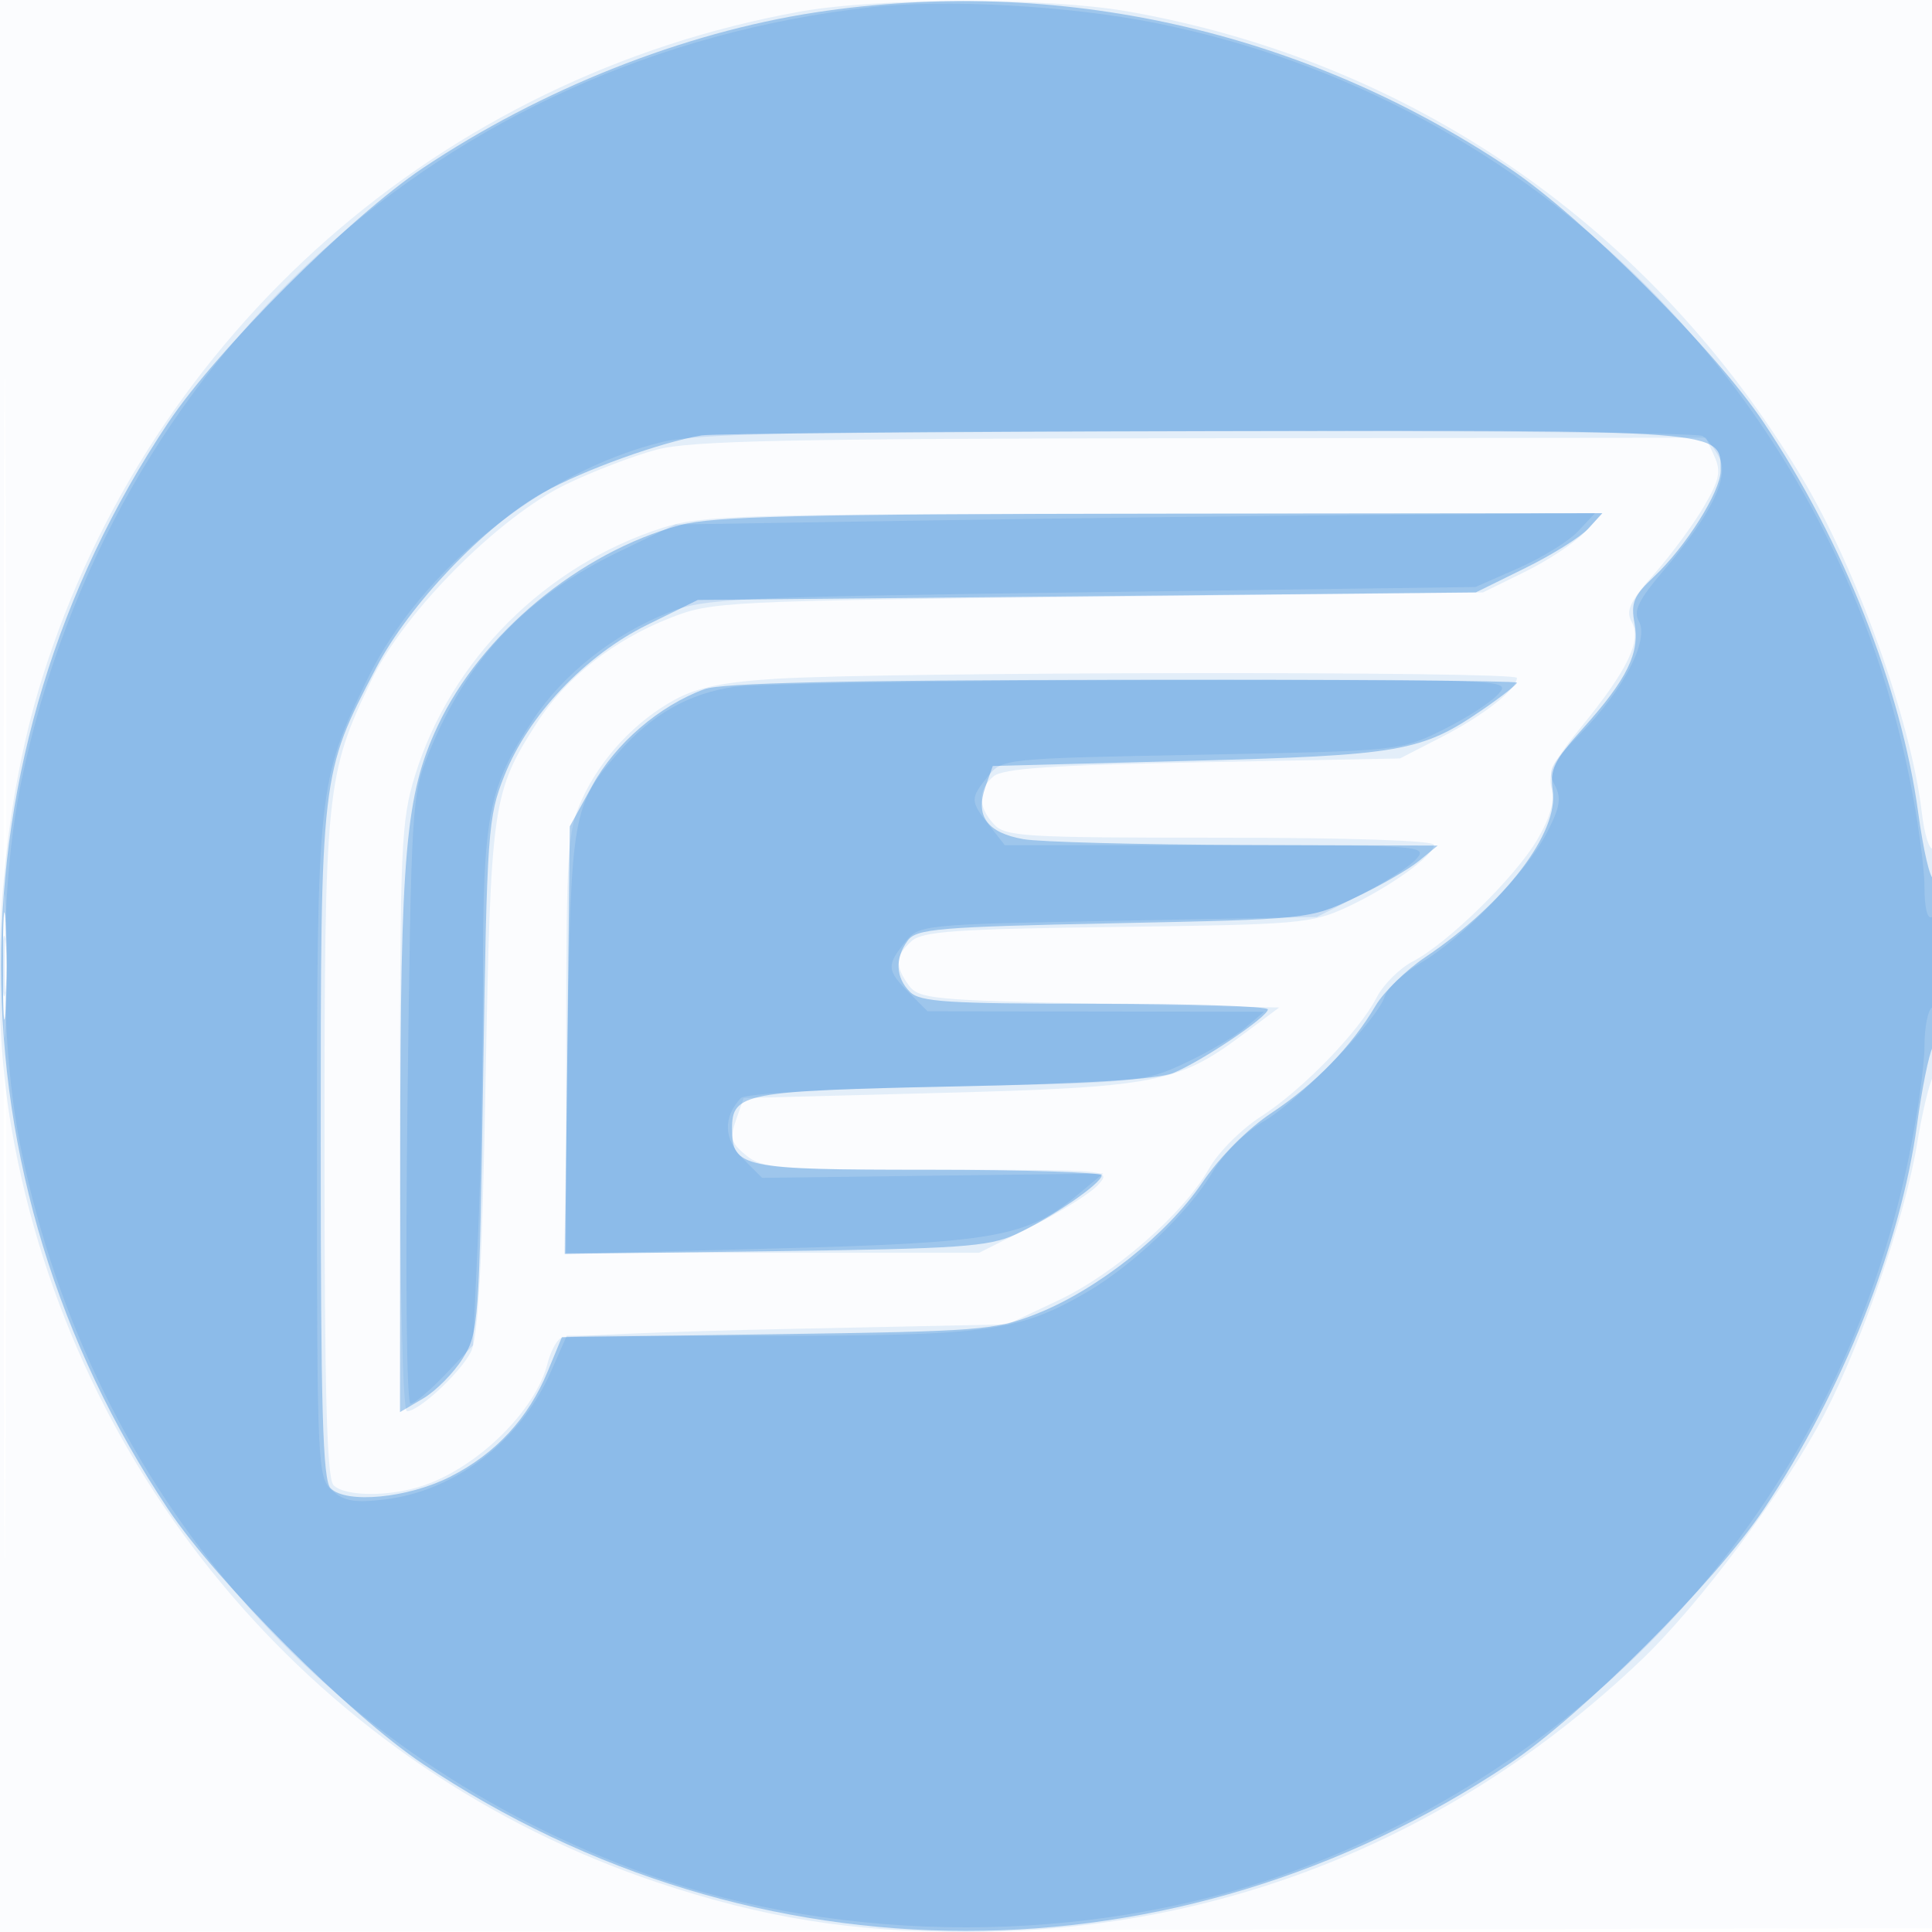
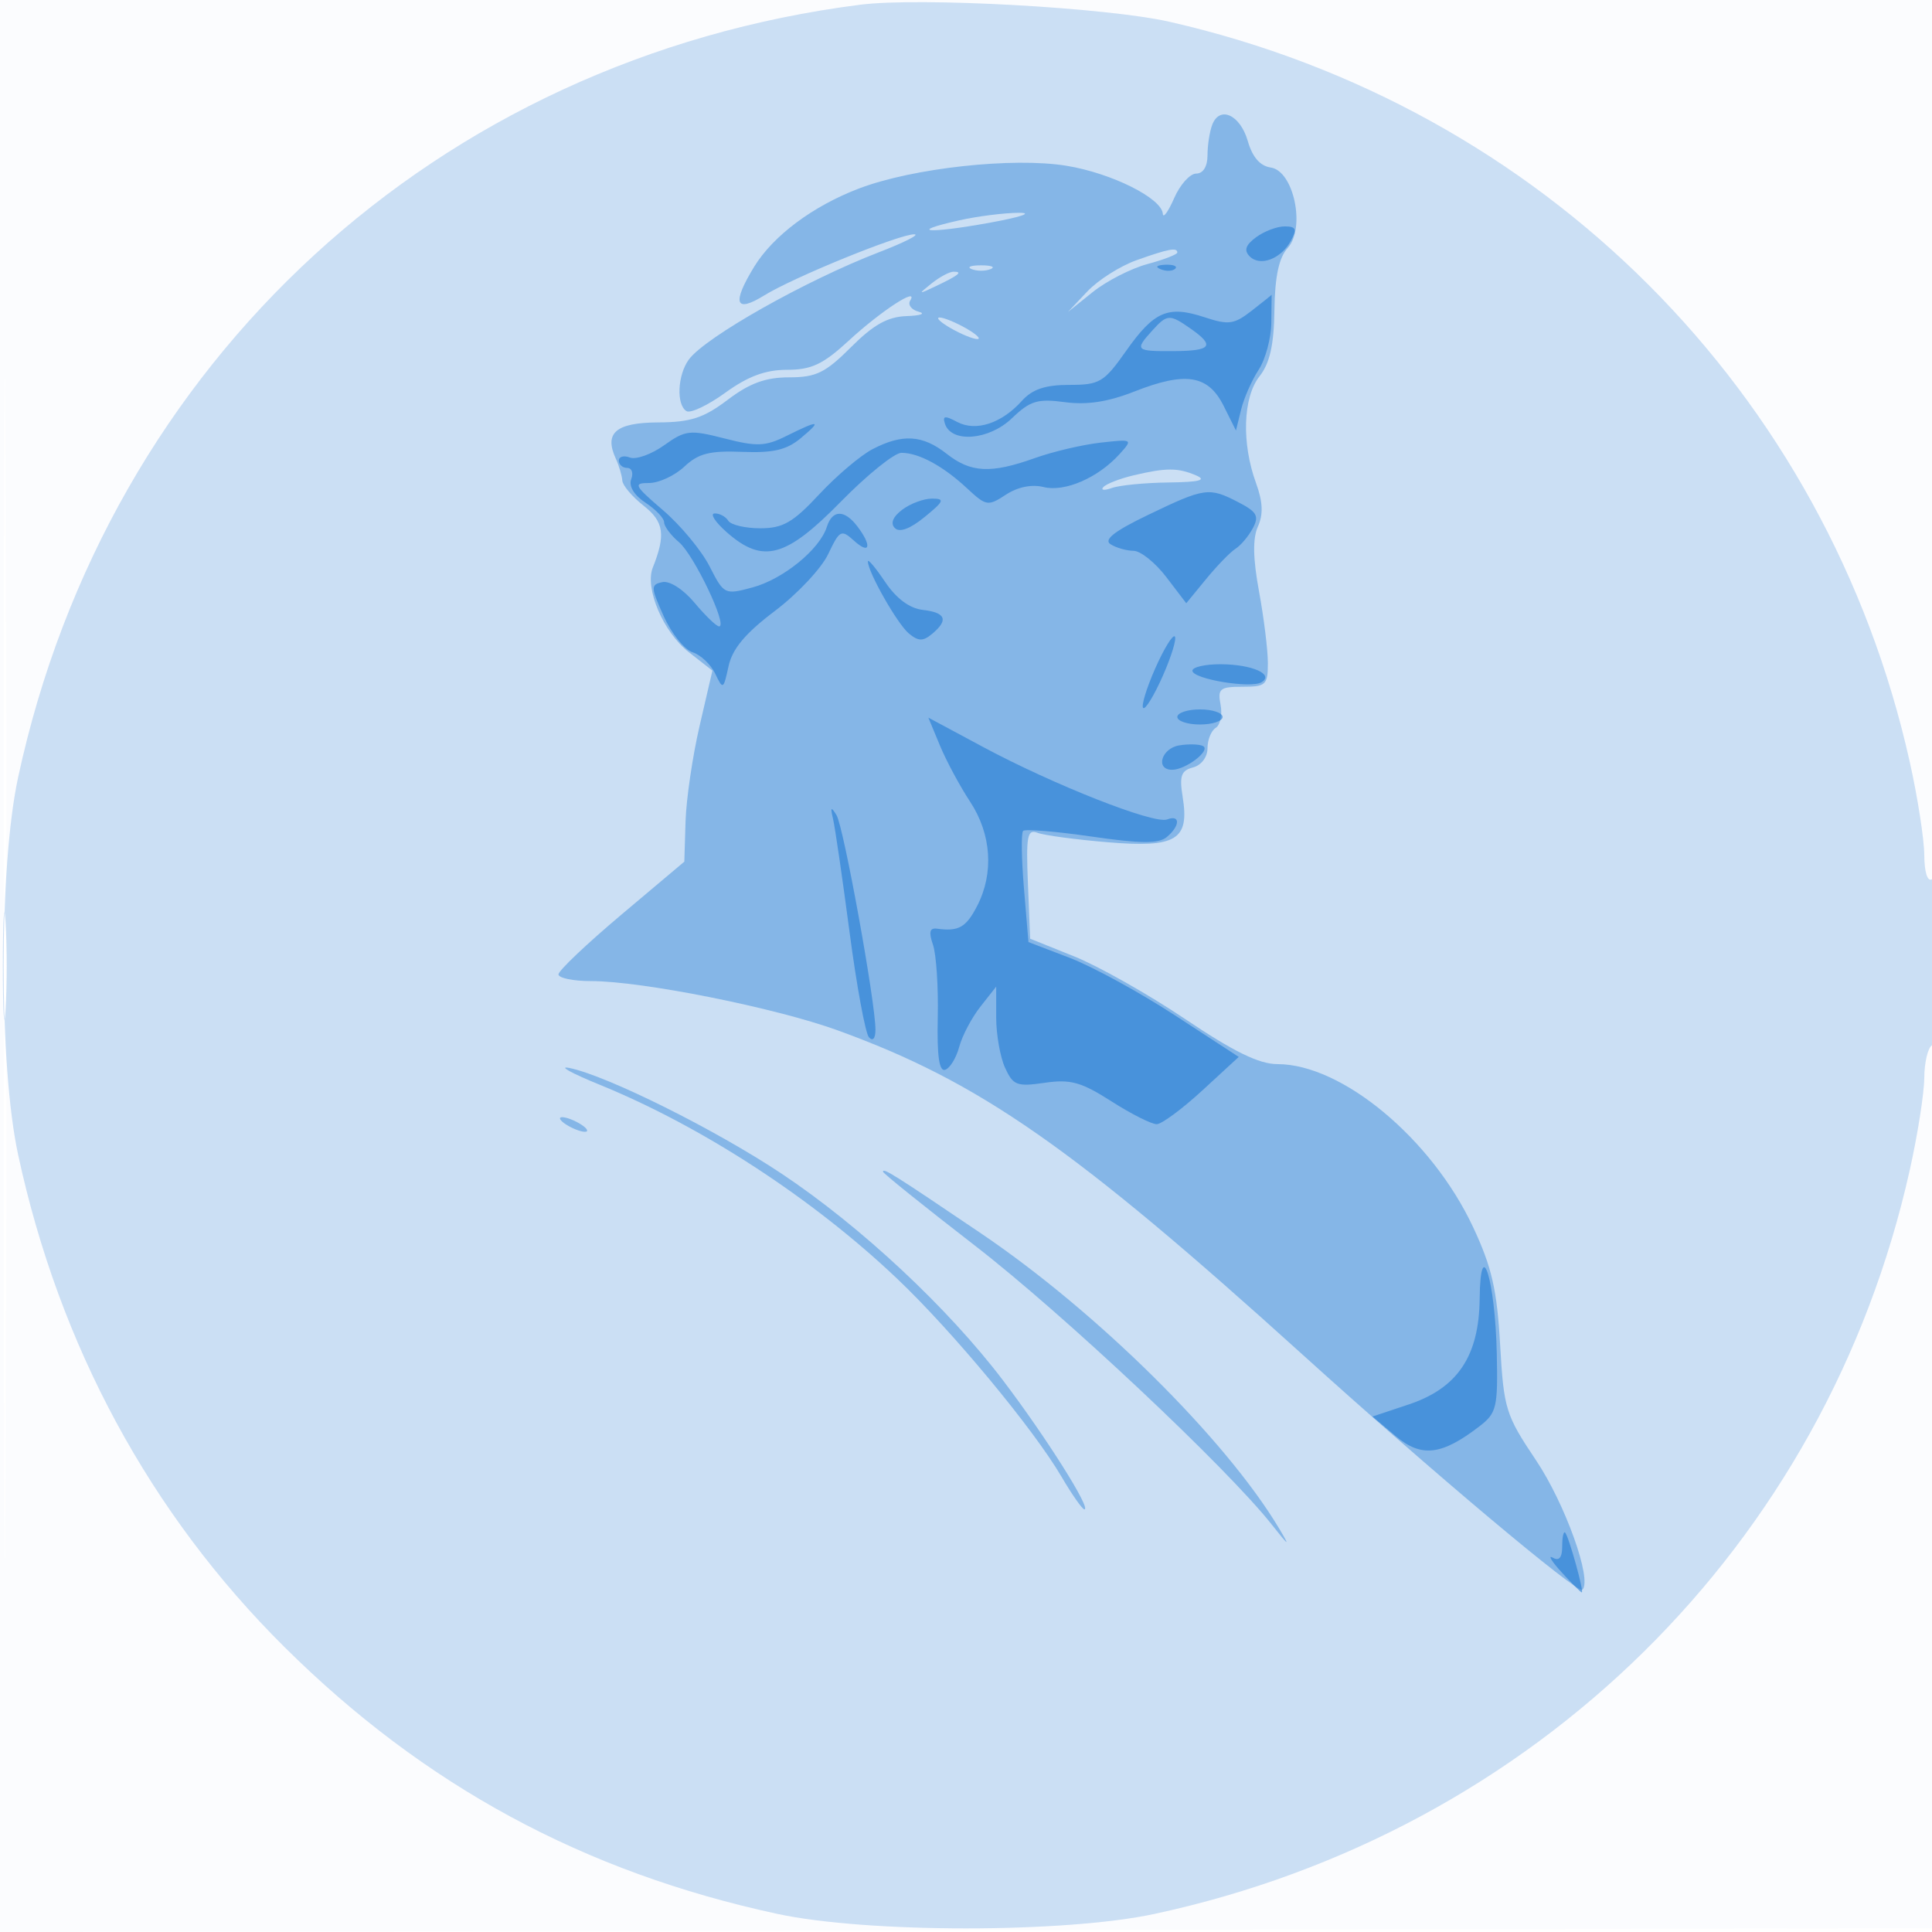
<svg xmlns="http://www.w3.org/2000/svg" width="256" height="256">
  <path fill-opacity=".016" d="M0 128.004v128.004l128.25-.254 128.25-.254.254-127.75L257.008 0H0v128.004m.485.496c0 70.4.119 99.053.265 63.672.146-35.38.146-92.98 0-128C.604 29.153.485 58.1.485 128.5" fill="#1976D2" fill-rule="evenodd" />
-   <path fill-opacity=".103" d="M105.922 1.552C58.454 10.148 19.974 44.006 5.596 89.829c-5.658 18.031-7.244 41.443-4.05 59.79 8.09 46.484 41.058 84.938 85.581 99.822C101.157 254.131 112.802 256 128 256c33.777 0 64.614-12.397 89.364-35.925 7.815-7.429 19.184-22.673 24.39-32.702 5.055-9.736 10.698-26.224 12.278-35.873.631-3.85 1.557-7.781 2.058-8.736 1.16-2.214 1.203-31.063.045-30.347-.476.294-1.148-1.868-1.493-4.804-1.423-12.11-8.595-32.146-15.843-44.259-19.887-33.237-51.787-55.285-89.509-61.863-10.573-1.843-33.025-1.812-43.368.061M87 59.583c-3.025.798-8.425 2.866-12 4.595C66.125 68.471 53.59 81.058 49.285 90 43.175 102.689 43 104.423 43 152.194c0 32.427.304 43.71 1.2 44.606 1.522 1.522 7.487 1.545 11.901.045 7.255-2.466 14.889-9.974 16.446-16.175.371-1.479 1.141-2.977 1.71-3.329.57-.352 14.133-.914 30.14-1.249l29.103-.608 6.759-3.194c7.474-3.531 16.639-11.557 19.975-17.492 1.187-2.113 4.276-5.2 6.864-6.861 5.459-3.503 12.971-11.236 15.312-15.763.893-1.727 3.053-3.879 4.799-4.782 4.592-2.375 13.576-11.17 16.492-16.144 1.736-2.963 2.313-5.055 1.876-6.798-.506-2.015.297-3.657 4.028-8.234 6.086-7.464 7.963-11.379 6.613-13.79-.836-1.495-.283-2.68 2.978-6.381 2.203-2.5 5.145-6.486 6.537-8.858 2.116-3.606 2.349-4.712 1.42-6.75L226.043 58l-66.772.066c-55 .054-67.741.321-72.271 1.517m.798 10.348c-15.536 4.967-28.07 17.496-32.789 32.774-1.866 6.043-2.009 9.271-2.009 45.4 0 23.109.375 38.895.923 38.895 1.582 0 7.084-5.109 8.474-7.869.98-1.946 1.489-11.379 1.953-36.224.683-36.565.878-37.912 6.826-47.181 3.816-5.946 10.17-10.932 17.671-13.865 5.491-2.147 7.114-2.227 56.653-2.786l51-.575 5.555-2.728c3.056-1.501 6.622-3.863 7.925-5.25L212.349 68l-59.425.054c-54.663.049-59.881.2-65.126 1.877m15.202 20c-7.023.425-10.543 1.137-13.5 2.734-5.314 2.869-9.93 7.825-12.421 13.335-1.888 4.174-2.037 6.511-2.057 32.25L75 166H129.731l6.966-3.485c3.831-1.916 7.786-4.391 8.789-5.5C147.31 155 147.305 155 124.266 155c-21.13 0-23.239-.157-25.385-1.895-2.014-1.631-2.201-2.294-1.339-4.75l1.003-2.855 25.74-.674c28.752-.752 31.795-1.327 40.215-7.601l5-3.725-23.832-.5c-22.118-.464-23.935-.64-25.25-2.441-1.866-2.555-1.789-3.915.332-5.828 1.477-1.333 5.734-1.63 27.25-1.905 24.061-.308 25.779-.455 30.445-2.606 5.589-2.577 11.555-6.847 11.555-8.271 0-.576-11.128-.949-28.345-.949-26.19 0-28.471-.139-30-1.829-2.104-2.325-2.106-4.551-.005-6.299 1.269-1.055 7.679-1.487 27.75-1.872l26.1-.5 5.5-2.825c5.567-2.859 10-6.339 10-7.849 0-.906-82.744-.818-98 .105M.402 128c0 8.525.154 12.012.341 7.75.188-4.262.188-11.237 0-15.5-.187-4.263-.341-.775-.341 7.75" fill="#1976D2" fill-rule="evenodd" />
-   <path fill-opacity=".338" d="M108 1.651C90.523 4.326 71.676 11.808 56 22.293 46.364 28.739 28.739 46.364 22.293 56c-29.533 44.153-29.533 99.847 0 144 6.446 9.636 24.071 27.261 33.707 33.707 44.153 29.533 99.847 29.533 144 0 9.636-6.446 27.261-24.071 33.707-33.707 10.405-15.557 18.137-34.97 20.312-51 .634-4.675 1.564-9.281 2.067-10.236 1.115-2.119 1.232-23.079.125-22.395-.433.268-1.35-3.634-2.036-8.672-2.258-16.584-9.913-35.916-20.468-51.697-6.446-9.636-24.071-27.261-33.707-33.707-27.357-18.299-59.783-25.574-92-20.642M93 57.687c-5.416.897-15.775 4.634-21 7.575-7.793 4.387-17.783 14.862-22.161 23.238-7.373 14.105-7.339 13.807-7.339 63.199 0 34.969.272 44.471 1.302 45.5 2.099 2.097 10.259 1.31 15.864-1.53 5.989-3.035 10.332-7.726 12.899-13.933l1.886-4.558 28.524-.393c26.889-.37 28.859-.524 34.349-2.688 8.035-3.168 17.294-10.487 21.957-17.357 2.357-3.473 6.038-7.173 9.271-9.318 5.712-3.792 10.552-8.789 13.732-14.179 1.074-1.82 4.037-4.71 6.585-6.421 10.479-7.04 17.701-16.491 16.878-22.084-.405-2.751.191-3.981 3.959-8.175 5.902-6.569 7.613-10.05 6.874-13.989-.503-2.679-.1-3.649 2.546-6.129C223.368 72.47 228 65.118 228 62.361c0-5.45 1.017-5.373-68.473-5.225-35.215.075-65.152.323-66.527.551m-2.888 11.894c-13.303 3.577-26.433 14.47-32.138 26.662-4.248 9.077-4.908 16.562-4.943 56.064L53 187.113l3.069-1.806c1.688-.994 4.051-3.382 5.25-5.307 2.1-3.369 2.201-4.769 2.706-37.5.501-32.476.627-34.258 2.82-39.747 3.201-8.011 10.696-15.909 18.959-19.979l6.648-3.274L144 79l51.548-.5 6.549-3.225c3.602-1.774 7.373-4.137 8.381-5.25L212.31 68l-58.405.066c-47.698.054-59.393.331-63.793 1.515m3.204 21.745c-5.967 2.2-11.745 7.166-14.816 12.735l-3 5.439-.308 28.321-.307 28.321 27.807-.358c24.33-.314 28.308-.587 31.808-2.188 4.68-2.14 11.448-6.766 11.479-7.846.011-.412-10.297-.75-22.908-.75C98.283 155 97 154.732 97 149.551c0-4.719 1.555-5.015 29.402-5.589 17.576-.362 27.078-.948 29.098-1.796 3.848-1.613 12.496-7.436 12.498-8.416.001-.412-10.316-.75-22.927-.75-19.51 0-23.162-.234-24.5-1.571-1.904-1.905-2.013-4.443-.29-6.798 1.145-1.566 4.04-1.809 27.25-2.291 25.919-.538 25.981-.544 31.969-3.369 3.3-1.557 7.125-3.752 8.5-4.878l2.5-2.049-25.5-.079c-14.025-.044-27.251-.392-29.391-.773-4.8-.854-6.4-3.038-5.048-6.889l.984-2.803 25.977-.683c28.215-.741 30.806-1.195 38.989-6.825 2.469-1.698 4.489-3.291 4.489-3.54 0-.249-23.512-.418-52.25-.376-37.348.054-53.158.411-55.434 1.25M.378 128c0 6.325.163 8.912.361 5.75.198-3.163.198-8.338 0-11.5-.198-3.163-.361-.575-.361 5.75" fill="#1976D2" fill-rule="evenodd" />
-   <path fill-opacity=".134" d="M115.265.972C58.709 7.383 14.59 47.541 2.881 103.266c-3 14.276-3 35.192 0 49.468 9.453 44.987 39.981 80.207 82.885 95.624 26.059 9.363 58.409 9.363 84.468 0 42.78-15.373 73.728-51.007 82.75-95.281 1.109-5.44 2.016-11.931 2.016-14.425 0-2.494.45-4.812 1-5.152.55-.34 1-3.318 1-6.618 0-3.745-.376-5.768-1-5.382-.612.378-1-1.187-1-4.034 0-2.558-.907-9.103-2.016-14.543-10.305-50.571-49.425-89.729-99.75-99.849C141.643.743 125.278-.163 115.265.972M87.788 58.551C71.979 62.384 55.754 75.43 48.674 90 42.117 103.495 42 104.594 42 152.555c0 41.754.064 43.193 1.985 44.931 1.574 1.425 3.008 1.675 6.931 1.21 9.39-1.112 18.015-7.731 22.081-16.946l2.097-4.75h26.771c29.038 0 33.119-.559 42.12-5.766 6.052-3.5 13.64-10.739 16.659-15.89 1.428-2.436 4.292-5.288 6.766-6.738 4.762-2.791 15.082-13.43 16.081-16.579.353-1.111 2.524-3.127 4.825-4.479 5.513-3.239 13.979-11.992 16.671-17.236 1.748-3.404 1.936-4.588 1.006-6.326-1.011-1.888-.605-2.687 3.463-6.812 5.678-5.759 9.104-12.352 7.711-14.84-.769-1.374-.072-2.803 3.312-6.787 6.284-7.399 8.702-12.332 7.326-14.948-.607-1.154-1.6-2.43-2.205-2.834-.605-.404-30.575-.704-66.6-.666-52.201.054-66.66.349-71.212 1.452M123 68.962l-33.5.538-7.5 3.611c-12.337 5.941-20.159 14.243-25.232 26.784-2.193 5.42-2.285 6.935-2.768 45.856-.295 23.713-.128 40.25.405 40.25.497-.001 2.562-1.744 4.588-3.873l3.684-3.873.658-14.377c.362-7.908.659-23.25.661-34.093.004-22.024.656-25.381 6.703-34.508 3.972-5.997 10.655-11.263 17.931-14.131 4.71-1.857 8.429-2.034 55.957-2.677l50.913-.688 5.67-2.491c3.119-1.371 6.685-3.571 7.925-4.891L211.349 68l-27.425.212c-15.083.117-42.499.454-60.924.75M97.306 91.009c-6.068.887-10.9 3.625-15.361 8.707-6.096 6.942-6.302 8.121-6.747 38.61l-.407 27.827 27.354-.709c29.87-.773 33.878-1.48 40.71-7.18l3.313-2.764-22.593.287-22.593.286-2.553-2.553c-2.546-2.546-2.645-5.479-.269-8.02.551-.59 11.673-1.215 27.137-1.525 25.539-.512 26.342-.59 31.703-3.104 3.025-1.419 6.625-3.53 8-4.692l2.5-2.112-22.295-.034-22.296-.033-2.454-2.455c-2.955-2.954-3.011-3.636-.546-6.684 1.9-2.348 2.052-2.364 28.25-2.861l26.341-.5 5.735-2.905c3.155-1.598 6.487-3.735 7.405-4.75 1.619-1.789.82-1.845-26.412-1.845h-28.083l-2.072-2.635c-2.541-3.23-2.549-3.555-.162-6.504 1.9-2.348 2.053-2.364 28.25-2.861 26.235-.498 26.361-.511 31.93-3.246 3.076-1.51 6.408-3.648 7.405-4.75 1.813-2.003 1.788-2.004-47.091-1.879-26.898.068-51.242.466-54.099.884M.32 128c0 3.575.182 5.037.403 3.25.222-1.787.222-4.713 0-6.5-.221-1.787-.403-.325-.403 3.25" fill="#1976D2" fill-rule="evenodd" />
+   <path fill-opacity=".211" d="M114 .623C57.945 7.759 14.302 47.795 2.401 103c-2.562 11.885-2.562 38.115 0 50 5.463 25.344 17.486 47.569 35.292 65.241C56.205 236.615 77.37 248.074 103 253.599c11.885 2.562 38.115 2.562 50 0 50.453-10.876 88.971-48.83 100.062-98.599 1.042-4.675 1.904-10.161 1.916-12.191.012-2.03.472-3.969 1.022-4.309.569-.351 1-5.363 1-11.618 0-7.079-.356-10.78-1-10.382-.599.37-1.009-.911-1.022-3.191-.012-2.095-.874-7.634-1.916-12.309C242.118 51.894 204.396 14.155 155 2.894 146.652.991 121.887-.381 114 .623M.378 128c0 6.325.163 8.912.361 5.75.198-3.163.198-8.338 0-11.5-.198-3.163-.361-.575-.361 5.75" fill="#1976D2" fill-rule="evenodd" />
+   <path fill-opacity=".389" d="M160.626 16.533c-.344.897-.626 2.719-.626 4.049 0 1.481-.58 2.418-1.497 2.418-.824 0-2.137 1.462-2.919 3.25-.781 1.788-1.458 2.724-1.502 2.082-.145-2.074-6.795-5.39-12.768-6.367-7.079-1.157-20.335.291-27.467 3.001-6.132 2.33-11.411 6.272-13.928 10.4-2.962 4.857-2.5 6.156 1.345 3.78 3.93-2.429 18.031-8.166 19.903-8.097.733.027-1.38 1.094-4.696 2.371-9.693 3.734-23.035 11.263-25.197 14.219-1.501 2.054-1.682 5.991-.313 6.837.528.326 2.846-.772 5.15-2.441 2.998-2.172 5.323-3.035 8.177-3.035 3.244 0 4.776-.726 8.206-3.888 4.235-3.903 9.298-7.203 8.114-5.287-.348.563.161 1.23 1.13 1.483.969.253.247.512-1.606.576-2.508.086-4.388 1.137-7.367 4.116-3.398 3.398-4.633 4-8.205 4-3.114 0-5.222.77-8.132 2.972-3.186 2.411-4.925 2.978-9.209 3-5.6.03-7.188 1.376-5.633 4.778.44.962.831 2.276.87 2.92.039.643 1.304 2.14 2.813 3.327 2.708 2.13 2.966 3.851 1.229 8.212-1.091 2.741 1.385 8.555 4.773 11.206l3.127 2.447-1.698 7.319c-.934 4.026-1.771 9.72-1.861 12.655l-.162 5.336-8.339 7.022c-4.586 3.862-8.338 7.423-8.338 7.914 0 .49 1.949.892 4.331.892 6.75 0 24.39 3.525 32.669 6.529 18.805 6.822 31.235 15.492 61.577 42.948 17.168 15.534 36.501 31.779 37.104 31.176 1.322-1.323-2.299-11.418-6.164-17.181-4.018-5.992-4.256-6.762-4.744-15.315-.414-7.267-1.105-10.268-3.578-15.554-5.478-11.706-17.357-21.603-25.93-21.603-2.424 0-5.777-1.637-12.209-5.962-4.876-3.279-11.497-7.018-14.711-8.308l-5.845-2.346-.296-7.317c-.256-6.316-.081-7.234 1.276-6.713.865.332 5.059.894 9.32 1.25 9.079.757 10.834-.309 9.908-6.016-.45-2.774-.199-3.488 1.37-3.898 1.102-.288 1.922-1.371 1.922-2.537 0-1.119.492-2.339 1.094-2.711.602-.372.889-1.749.639-3.059-.407-2.128-.096-2.383 2.906-2.383 3.1 0 3.361-.243 3.361-3.135 0-1.724-.526-5.99-1.169-9.48-.811-4.401-.857-7.042-.149-8.616.727-1.616.654-3.276-.255-5.769-1.929-5.295-1.731-11.344.462-14.132 1.374-1.747 1.914-4.142 1.979-8.783.063-4.452.594-6.938 1.756-8.222 2.401-2.653.806-10.23-2.246-10.666-1.403-.2-2.428-1.38-3.034-3.493-1.003-3.496-3.728-4.751-4.718-2.171M127.16 29.184c-7.023 1.569-4.258 1.818 3.866.349 4.222-.764 5.951-1.345 3.974-1.336-1.925.01-5.453.453-7.84.987m23.423 5.299c-2.154.768-5.079 2.626-6.5 4.128l-2.583 2.733 3.295-2.646c1.813-1.455 5.075-3.125 7.25-3.71 2.175-.586 3.955-1.273 3.955-1.527 0-.712-1.166-.492-5.417 1.022m-21.833 1.179c.688.278 1.813.278 2.5 0 .688-.277.125-.504-1.25-.504s-1.937.227-1.25.504m-5.309 1.893c-1.83 1.467-1.798 1.487.559.365 3.061-1.458 3.628-1.92 2.358-1.92-.537 0-1.849.7-2.917 1.555M126 43.5c1.375.786 2.95 1.429 3.5 1.429.55 0-.125-.643-1.5-1.429s-2.95-1.429-3.5-1.429c-.55 0 .125.643 1.5 1.429m24.199 19.486c-1.815.43-3.615 1.131-4 1.557-.384.427.125.479 1.133.116 1.007-.362 4.382-.691 7.5-.729 4.091-.051 5.111-.31 3.668-.93-2.412-1.037-3.97-1.039-8.301-.014M79.5 143.75c13.606 5.552 28.201 15.073 39.383 25.69 7.308 6.939 18.049 19.881 21.772 26.234 1.394 2.379 2.76 4.326 3.035 4.326.957 0-5.065-9.549-10.754-17.053-7.312-9.645-18.906-20.469-29.413-27.46-8.704-5.792-22.983-12.907-28.023-13.965-1.65-.346.15.657 4 2.228M75 149c.825.533 1.95.969 2.5.969s.325-.436-.5-.969c-.825-.533-1.95-.969-2.5-.969s-.325.436.5.969m42 6.259c0 .207 5.492 4.621 12.204 9.809 11.608 8.971 33.37 29.422 39.301 36.932 2.336 2.959 2.486 3.036.967.5-7.078-11.823-24.121-28.686-39.501-39.085-11.601-7.843-12.971-8.704-12.971-8.156" fill="#1976D2" fill-rule="evenodd" />
+   <path fill-opacity=".562" d="M166.441 31.433c-1.398 1.031-1.638 1.74-.858 2.532 1.384 1.407 4.181.344 5.48-2.083.817-1.526.659-1.882-.837-1.882-1.014 0-2.717.645-3.785 1.433m-12.628 4.25c.721.289 1.584.253 1.916-.079.332-.332-.258-.568-1.312-.525-1.165.048-1.402.285-.604.604m12.046 5.486c-2.332 1.818-3.06 1.92-6.234.872-4.856-1.602-6.695-.814-10.418 4.467-2.927 4.153-3.495 4.492-7.531 4.492-3.178 0-4.885.576-6.271 2.115-2.707 3.005-6.114 4.111-8.586 2.788-1.618-.866-1.957-.813-1.608.25.85 2.585 5.828 2.184 8.853-.714 2.445-2.343 3.412-2.638 7.038-2.152 2.929.393 5.723-.035 9.216-1.412 6.781-2.673 9.774-2.192 11.817 1.899l1.636 3.275.682-2.775c.375-1.526 1.421-3.899 2.323-5.274.902-1.375 1.659-4.187 1.682-6.249l.042-3.695c0 .03-1.188.981-2.641 2.113m-13.204 2.66c-2.338 2.583-2.186 2.727 2.842 2.697 5.031-.029 5.537-.688 2.28-2.969-2.808-1.967-3.11-1.951-5.122.272M104.24 57.75c-2.82 1.404-3.932 1.451-8.225.35-4.61-1.181-5.183-1.116-8.025.907-1.684 1.199-3.72 1.927-4.525 1.618-.806-.309-1.465-.126-1.465.406 0 .533.498.969 1.107.969s.848.674.532 1.498c-.351.916.384 2.126 1.893 3.115 1.357.889 2.468 2.056 2.468 2.592s.885 1.722 1.967 2.635C91.954 73.517 96.475 83 95.287 83c-.353 0-1.812-1.402-3.243-3.116-1.499-1.796-3.314-2.961-4.284-2.75-1.555.338-1.541.68.187 4.519 1.028 2.285 2.746 4.432 3.818 4.772 1.072.341 2.426 1.622 3.009 2.847 1.023 2.149 1.086 2.114 1.762-.992.505-2.316 2.225-4.37 6.132-7.319 2.987-2.255 6.165-5.64 7.062-7.522 1.538-3.224 1.737-3.326 3.451-1.775 2.103 1.903 2.381.659.427-1.914-1.714-2.257-3.322-2.228-4.052.074-.943 2.972-5.782 6.916-9.824 8.007-3.717 1.004-3.795.966-5.716-2.799-1.071-2.099-3.844-5.44-6.162-7.425C84.032 64.335 83.86 64 86.006 64c1.301 0 3.405-.977 4.676-2.171 1.858-1.745 3.359-2.129 7.649-1.956 4.098.166 5.898-.251 7.753-1.795 2.897-2.412 2.49-2.485-1.844-.328m11.367 1.771c-1.592.83-4.773 3.527-7.07 5.994-3.463 3.719-4.795 4.485-7.798 4.485-1.991 0-3.899-.45-4.239-1-.34-.55-1.154-.986-1.809-.968-.655.017.072 1.142 1.615 2.5 4.772 4.198 7.811 3.386 15.084-4.032 3.505-3.575 7.131-6.5 8.057-6.5 2.291 0 5.523 1.75 8.701 4.712 2.525 2.353 2.765 2.391 5.144.832 1.561-1.022 3.433-1.4 4.994-1.008 2.786.699 7.21-1.216 10.045-4.349 1.809-1.999 1.785-2.013-2.503-1.534-2.38.266-6.29 1.184-8.689 2.04-5.854 2.09-8.491 1.962-11.707-.568-3.186-2.506-5.862-2.671-9.825-.604m36.548 8.693c-4.499 2.164-5.953 3.299-5 3.903.74.469 2.11.859 3.044.868.935.008 2.889 1.575 4.343 3.481l2.644 3.467 2.64-3.217c1.452-1.769 3.205-3.573 3.895-4.009.69-.436 1.718-1.658 2.284-2.715.863-1.615.552-2.169-1.939-3.458-3.867-1.999-4.422-1.921-11.911 1.68m-32.601-.678c-1.253.947-1.602 1.816-.98 2.438.623.623 2.028.1 3.947-1.468 2.581-2.109 2.712-2.435.979-2.438-1.1-.003-2.876.658-3.946 1.468M115 74.392c0 1.409 3.91 8.289 5.427 9.547 1.258 1.045 1.873 1.057 3.073.061 2.215-1.838 1.836-2.828-1.218-3.184-1.768-.206-3.514-1.502-5-3.714-1.255-1.869-2.282-3.088-2.282-2.71m38.071 14.179c-1.152 2.606-1.87 4.963-1.595 5.238.275.275 1.443-1.632 2.595-4.238 1.153-2.605 1.871-4.962 1.596-5.237-.275-.275-1.443 1.632-2.596 4.237m4.929.301c0 1.102 7.763 2.393 9.167 1.525 1.706-1.054-1.276-2.365-5.417-2.382-2.062-.008-3.75.377-3.75.857M156 95c0 .55 1.35 1 3 1s3-.45 3-1-1.35-1-3-1-3 .45-3 1m-31.451 3.794c.847 2.038 2.644 5.384 3.995 7.435 2.831 4.297 3.179 9.472.93 13.821-1.471 2.844-2.445 3.395-5.312 3.005-.976-.134-1.122.443-.539 2.131.439 1.273.725 5.607.636 9.631-.113 5.117.184 7.202.985 6.935.631-.21 1.467-1.578 1.858-3.04s1.653-3.856 2.804-5.32L132 130.73v4.088c0 2.248.529 5.25 1.176 6.67 1.063 2.331 1.572 2.524 5.25 1.988 3.422-.498 4.84-.103 8.859 2.466 2.631 1.682 5.331 3.04 6 3.018.668-.022 3.384-2.036 6.036-4.476l4.82-4.437-8.463-5.516c-4.654-3.034-10.924-6.459-13.933-7.61l-5.469-2.093-.597-7.121c-.329-3.917-.378-7.342-.109-7.611.269-.268 4.344.069 9.056.75 6.527.944 8.901.962 9.97.074 1.789-1.484 1.824-3.019.054-2.339-1.723.661-15.004-4.569-24.395-9.606l-7.245-3.887 1.539 3.706m31.701-.026c-2.367.39-3.194 3.232-.941 3.232 1.822 0 5.194-2.594 4.092-3.149-.495-.249-1.913-.287-3.151-.083m-45.87 9.732c.261 1.1 1.246 7.85 2.189 15 .942 7.15 2.1 13.428 2.572 13.95.51.564.86.157.862-1 .006-3.636-4.224-26.941-5.164-28.45-.729-1.17-.83-1.06-.459.5m85.683 63.602c-.086 7.605-2.931 11.839-9.409 13.998l-4.799 1.6 3.083 2.594c3.403 2.863 6.076 2.555 11.062-1.274 2.32-1.783 2.488-2.481 2.33-9.72-.213-9.739-2.168-15.946-2.267-7.198M207 204.892c0 1.498-.409 1.991-1.25 1.506-.687-.396-.159.477 1.174 1.941 1.334 1.463 2.535 2.661 2.67 2.661.342 0-1.714-7.406-2.199-7.917-.217-.229-.395.585-.395 1.809" fill="#1976D2" fill-rule="evenodd" />
</svg>
